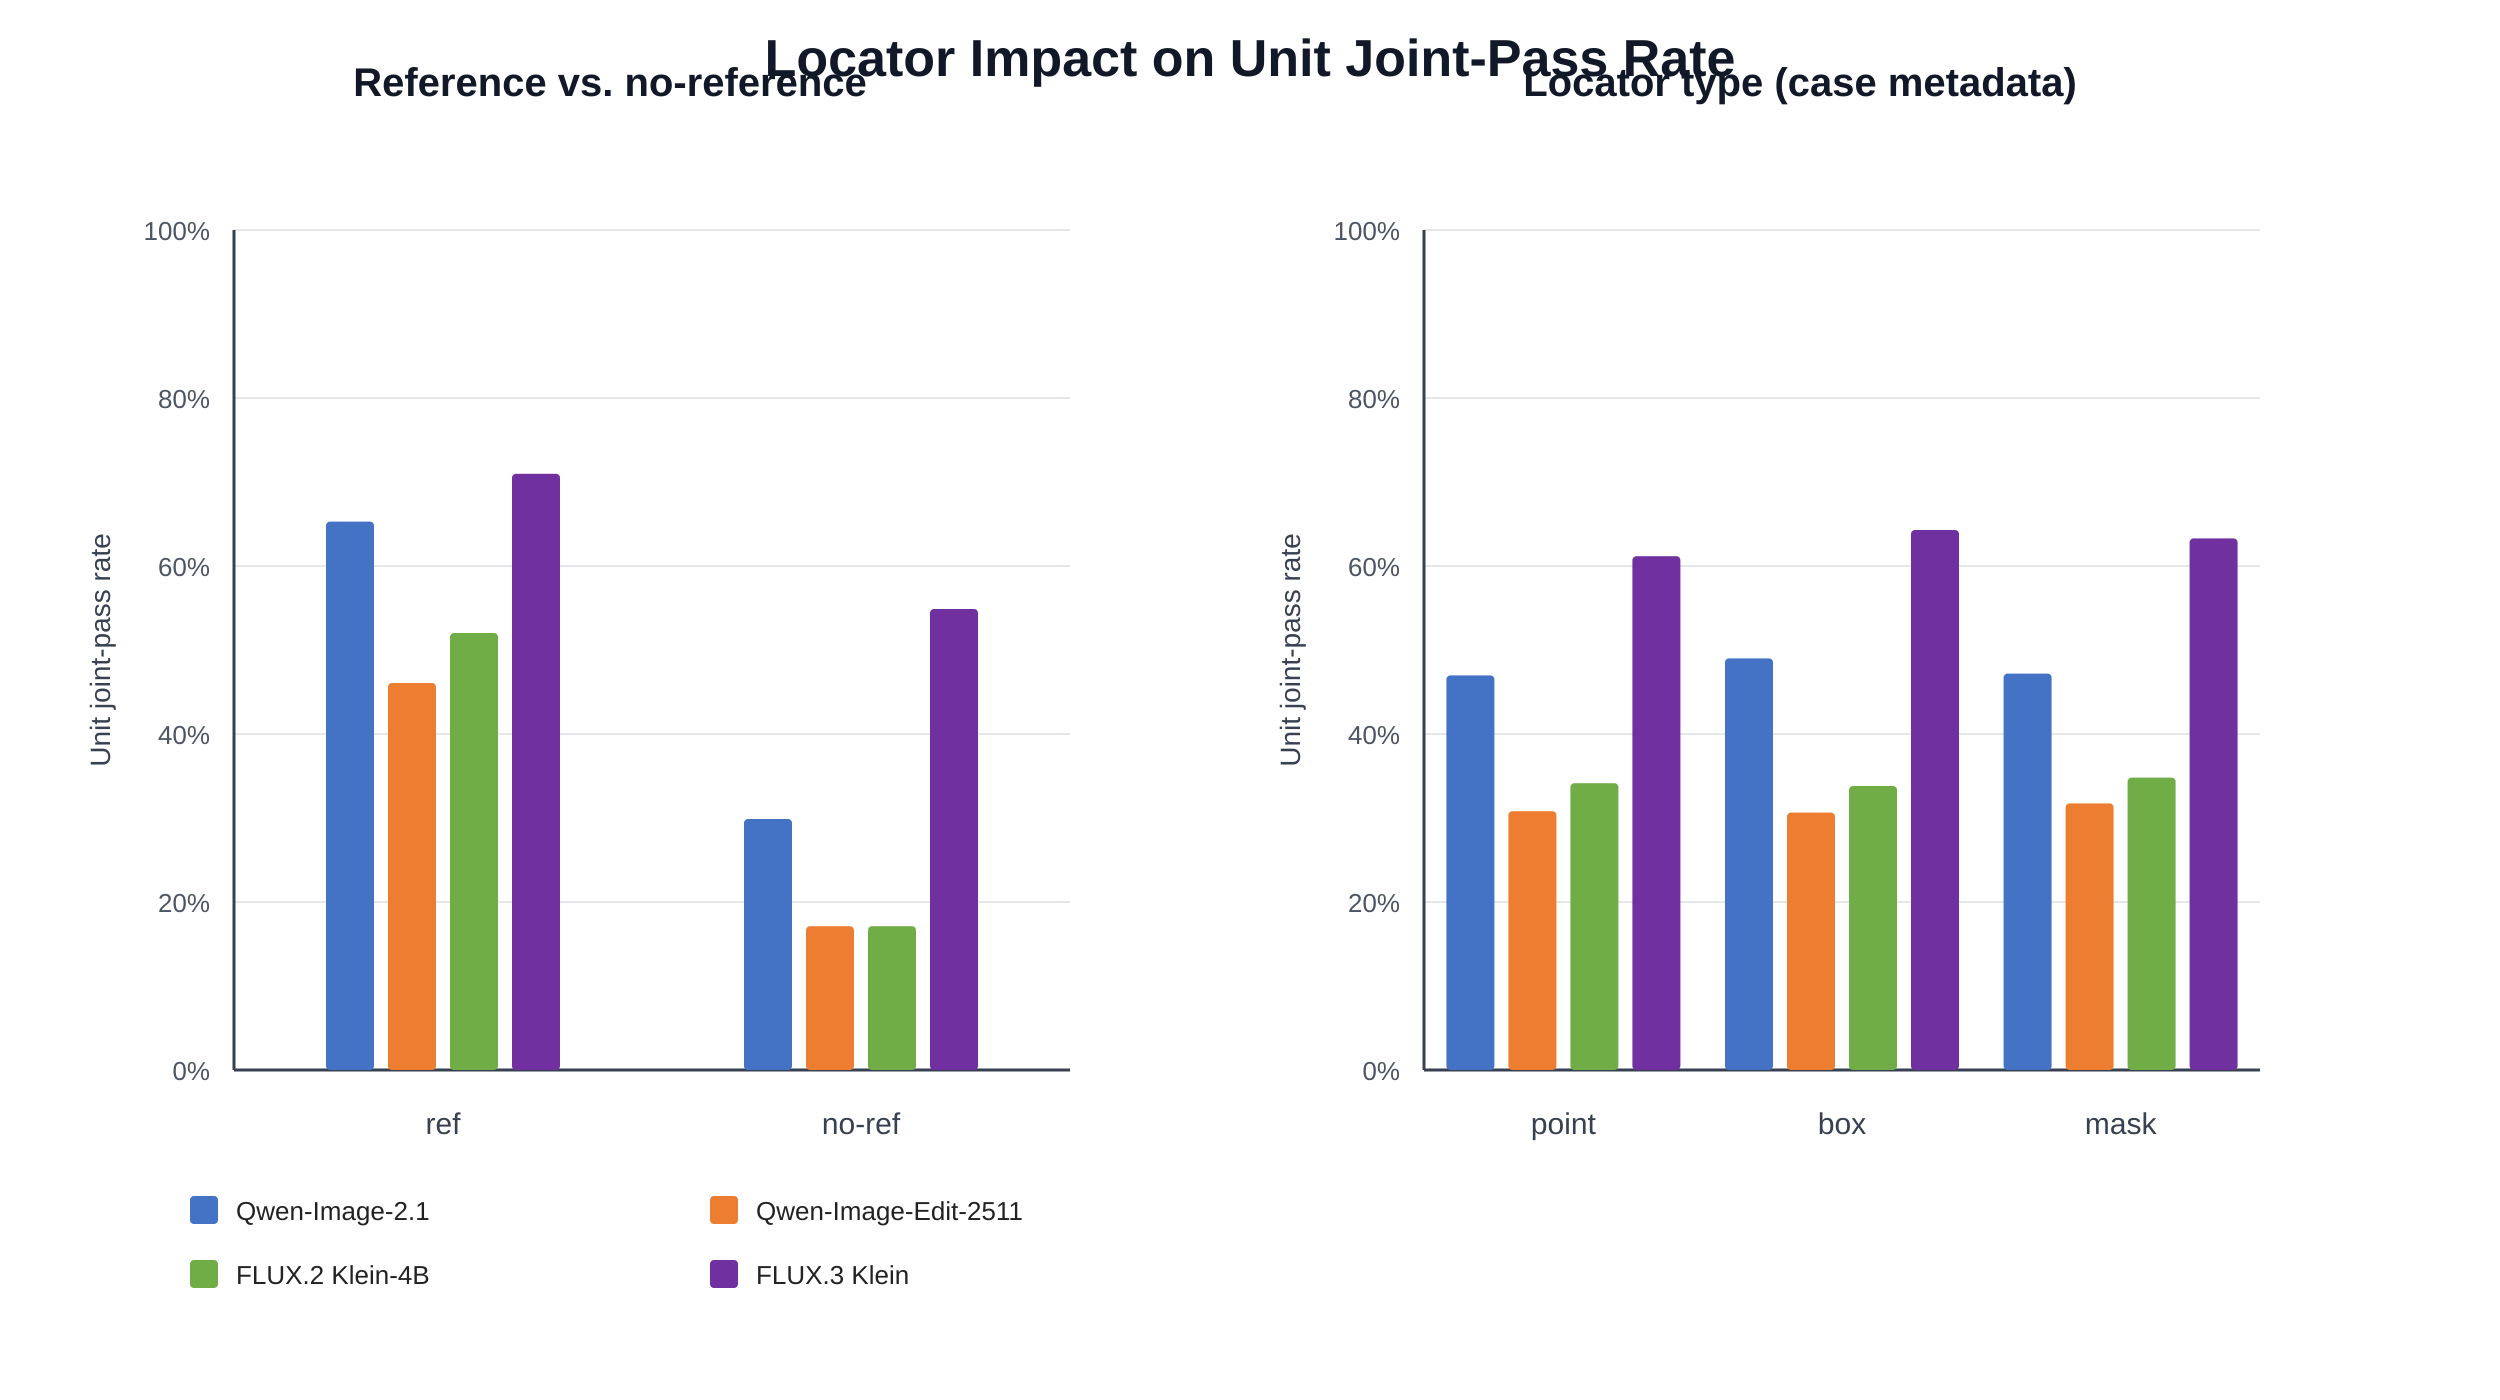
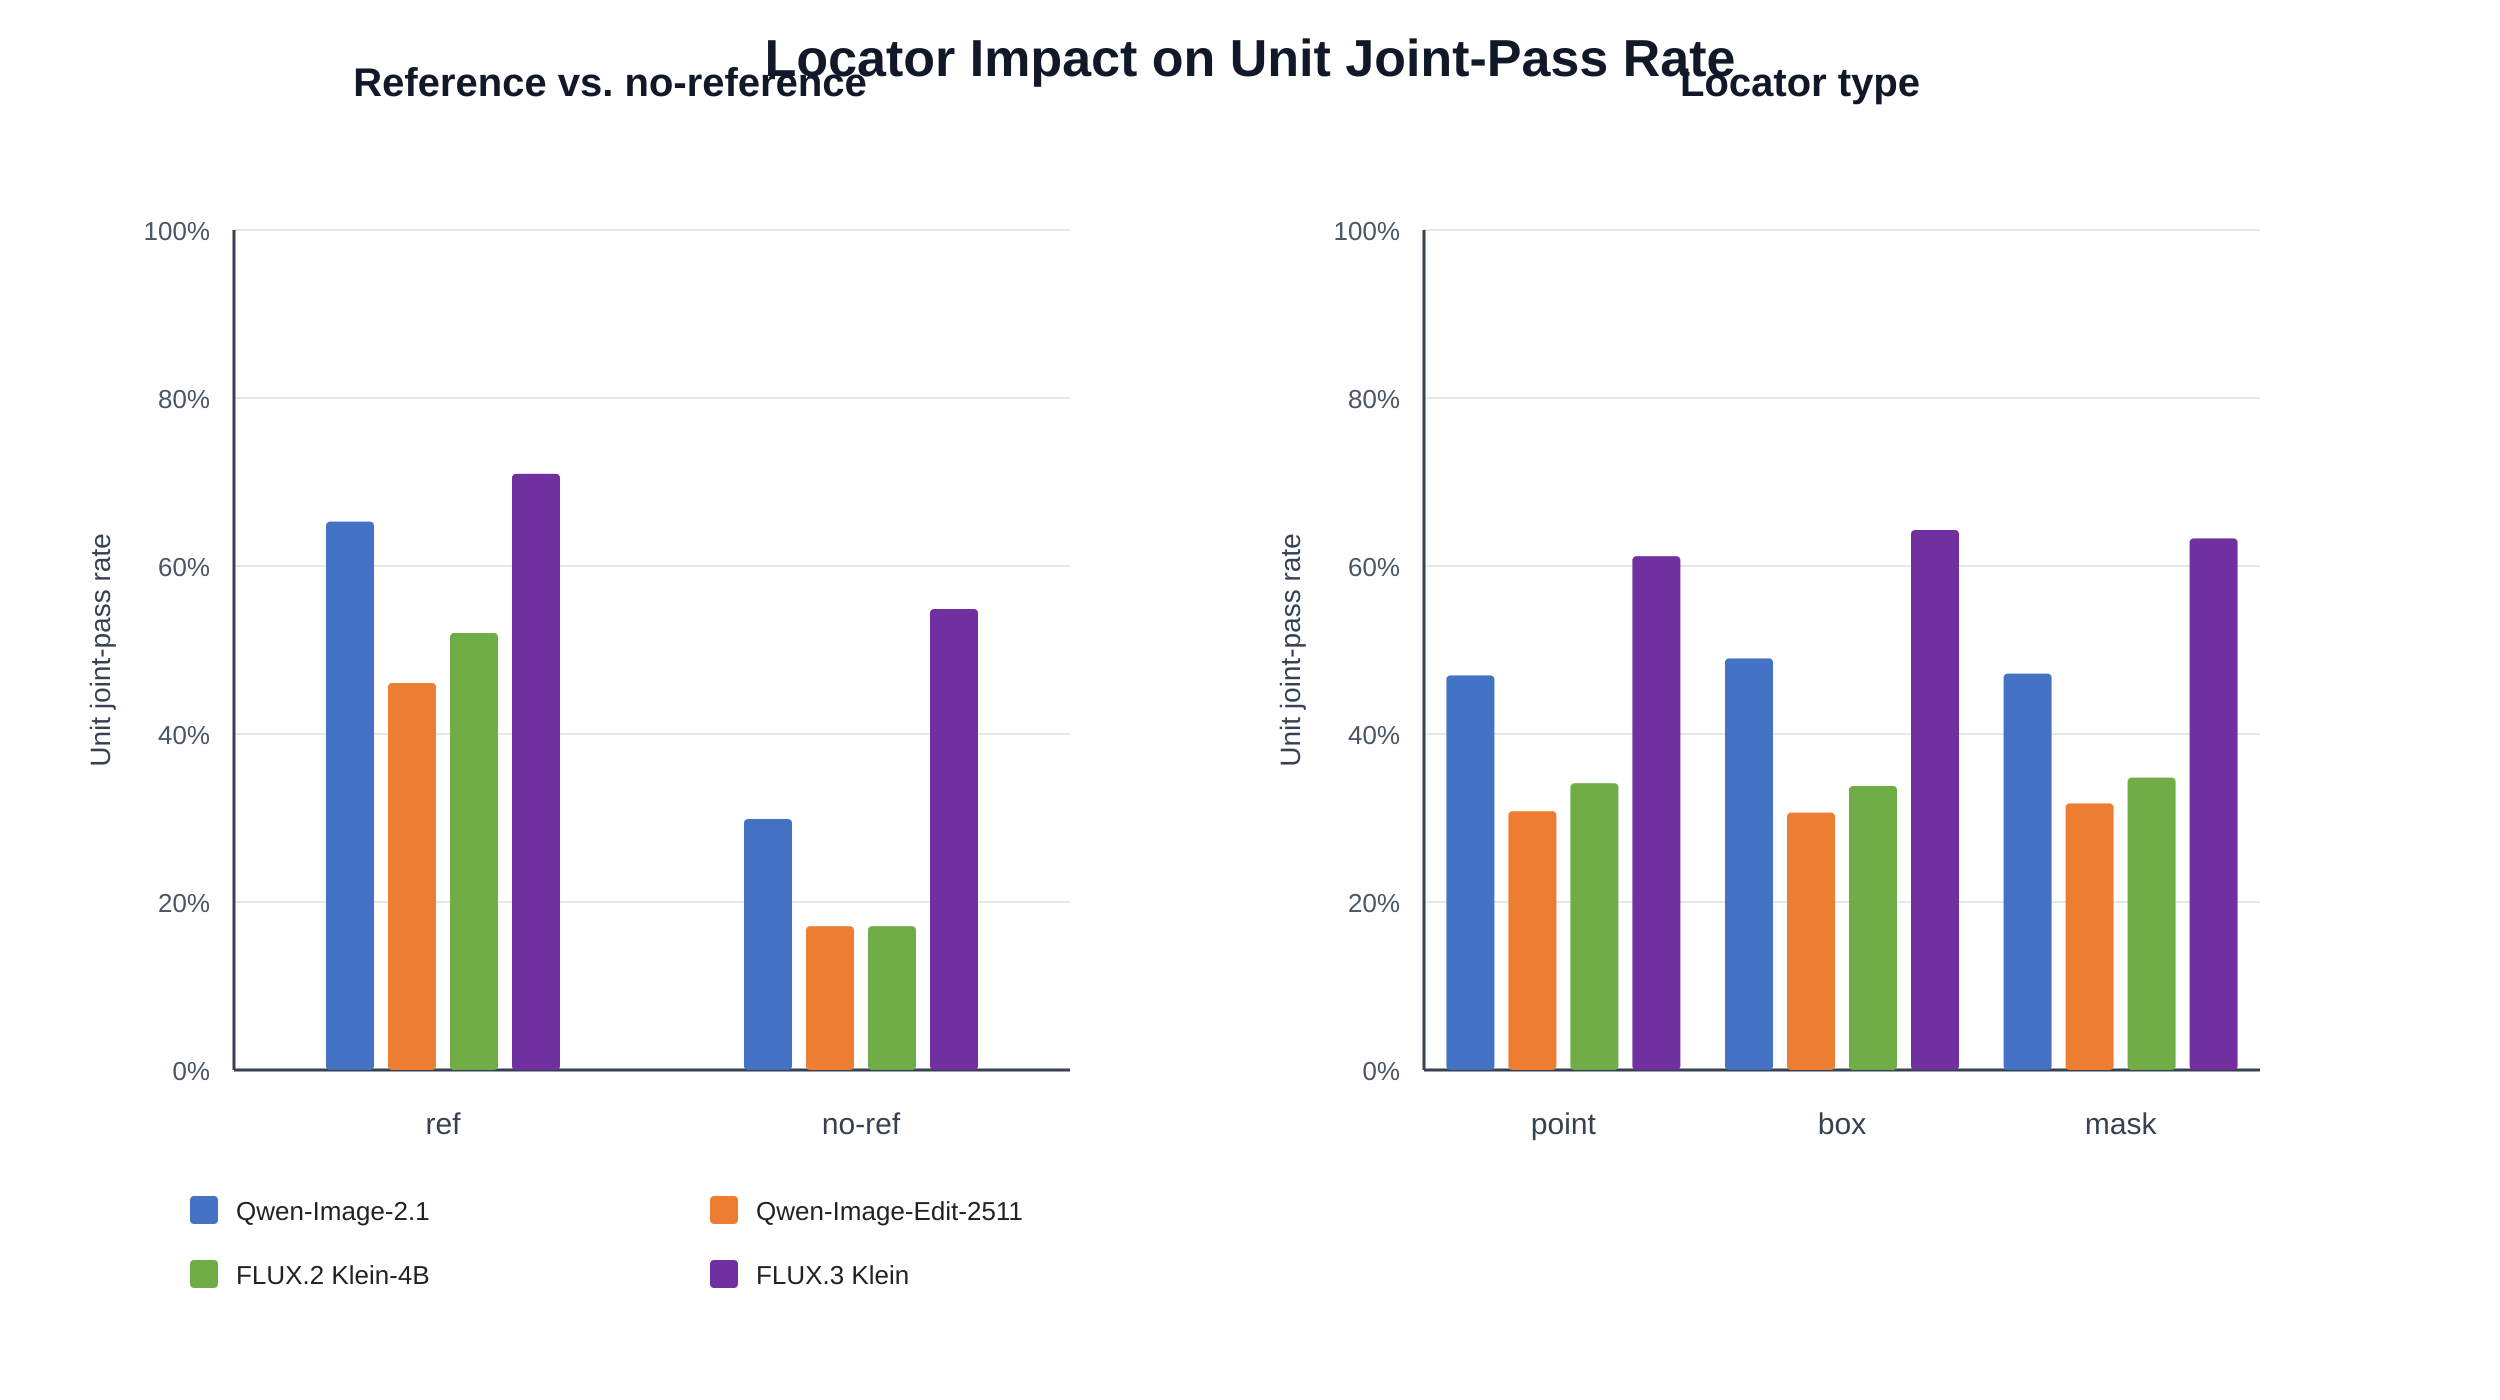
<svg xmlns="http://www.w3.org/2000/svg" width="1250" height="700" viewBox="0 0 1250 700">
  <rect width="100%" height="100%" fill="white" />
  <text x="625.0" y="38" font-size="26" fill="#111827" text-anchor="middle" font-family="Arial, sans-serif" font-weight="bold">Locator Impact on Unit Joint-Pass Rate</text>
  <text x="305.0" y="48" font-size="20" fill="#111827" text-anchor="middle" font-family="Arial, sans-serif" font-weight="bold">Reference vs. no-reference</text>
  <line x1="117" y1="535.0" x2="535" y2="535.0" stroke="#e5e7eb" stroke-width="1" />
  <text x="105" y="540.0" font-size="13" fill="#4b5563" text-anchor="end" font-family="Arial, sans-serif" font-weight="normal">0%</text>
  <line x1="117" y1="451.0" x2="535" y2="451.0" stroke="#e5e7eb" stroke-width="1" />
  <text x="105" y="456.0" font-size="13" fill="#4b5563" text-anchor="end" font-family="Arial, sans-serif" font-weight="normal">20%</text>
  <line x1="117" y1="367.0" x2="535" y2="367.0" stroke="#e5e7eb" stroke-width="1" />
  <text x="105" y="372.0" font-size="13" fill="#4b5563" text-anchor="end" font-family="Arial, sans-serif" font-weight="normal">40%</text>
  <line x1="117" y1="283.0" x2="535" y2="283.0" stroke="#e5e7eb" stroke-width="1" />
  <text x="105" y="288.0" font-size="13" fill="#4b5563" text-anchor="end" font-family="Arial, sans-serif" font-weight="normal">60%</text>
  <line x1="117" y1="199.0" x2="535" y2="199.0" stroke="#e5e7eb" stroke-width="1" />
  <text x="105" y="204.0" font-size="13" fill="#4b5563" text-anchor="end" font-family="Arial, sans-serif" font-weight="normal">80%</text>
  <line x1="117" y1="115.0" x2="535" y2="115.0" stroke="#e5e7eb" stroke-width="1" />
  <text x="105" y="120.0" font-size="13" fill="#4b5563" text-anchor="end" font-family="Arial, sans-serif" font-weight="normal">100%</text>
  <line x1="117" y1="115" x2="117" y2="535" stroke="#374151" stroke-width="1.5" />
  <line x1="117" y1="535" x2="535" y2="535" stroke="#374151" stroke-width="1.5" />
  <text x="55" y="325.0" font-size="14" fill="#374151" text-anchor="middle" font-family="Arial, sans-serif" transform="rotate(-90 55 325.0)">Unit joint-pass rate</text>
  <text x="221.5" y="567" font-size="15" fill="#374151" text-anchor="middle" font-family="Arial, sans-serif" font-weight="normal">ref</text>
  <rect x="163.0" y="260.8" width="24" height="274.2" rx="2" fill="#4472c4" />
  <rect x="194.0" y="341.5" width="24" height="193.5" rx="2" fill="#ed7d31" />
  <rect x="225.0" y="316.5" width="24" height="218.5" rx="2" fill="#70ad47" />
  <rect x="256.0" y="236.9" width="24" height="298.1" rx="2" fill="#7030a0" />
  <text x="430.5" y="567" font-size="15" fill="#374151" text-anchor="middle" font-family="Arial, sans-serif" font-weight="normal">no-ref</text>
  <rect x="372.0" y="409.5" width="24" height="125.5" rx="2" fill="#4472c4" />
  <rect x="403.0" y="463.1" width="24" height="71.9" rx="2" fill="#ed7d31" />
  <rect x="434.0" y="463.1" width="24" height="71.9" rx="2" fill="#70ad47" />
  <rect x="465.0" y="304.5" width="24" height="230.5" rx="2" fill="#7030a0" />
-   <text x="900.0" y="48" font-size="20" fill="#111827" text-anchor="middle" font-family="Arial, sans-serif" font-weight="bold">Locator type (case metadata)</text>
+   <text x="900.0" y="48" font-size="20" fill="#111827" text-anchor="middle" font-family="Arial, sans-serif" font-weight="bold">Locator type</text>
  <line x1="712" y1="535.0" x2="1130" y2="535.0" stroke="#e5e7eb" stroke-width="1" />
  <text x="700" y="540.0" font-size="13" fill="#4b5563" text-anchor="end" font-family="Arial, sans-serif" font-weight="normal">0%</text>
  <line x1="712" y1="451.0" x2="1130" y2="451.0" stroke="#e5e7eb" stroke-width="1" />
  <text x="700" y="456.0" font-size="13" fill="#4b5563" text-anchor="end" font-family="Arial, sans-serif" font-weight="normal">20%</text>
  <line x1="712" y1="367.0" x2="1130" y2="367.0" stroke="#e5e7eb" stroke-width="1" />
  <text x="700" y="372.0" font-size="13" fill="#4b5563" text-anchor="end" font-family="Arial, sans-serif" font-weight="normal">40%</text>
  <line x1="712" y1="283.0" x2="1130" y2="283.0" stroke="#e5e7eb" stroke-width="1" />
  <text x="700" y="288.0" font-size="13" fill="#4b5563" text-anchor="end" font-family="Arial, sans-serif" font-weight="normal">60%</text>
  <line x1="712" y1="199.0" x2="1130" y2="199.0" stroke="#e5e7eb" stroke-width="1" />
  <text x="700" y="204.0" font-size="13" fill="#4b5563" text-anchor="end" font-family="Arial, sans-serif" font-weight="normal">80%</text>
  <line x1="712" y1="115.0" x2="1130" y2="115.0" stroke="#e5e7eb" stroke-width="1" />
  <text x="700" y="120.0" font-size="13" fill="#4b5563" text-anchor="end" font-family="Arial, sans-serif" font-weight="normal">100%</text>
  <line x1="712" y1="115" x2="712" y2="535" stroke="#374151" stroke-width="1.5" />
  <line x1="712" y1="535" x2="1130" y2="535" stroke="#374151" stroke-width="1.5" />
  <text x="650" y="325.0" font-size="14" fill="#374151" text-anchor="middle" font-family="Arial, sans-serif" transform="rotate(-90 650 325.0)">Unit joint-pass rate</text>
  <text x="781.667" y="567" font-size="15" fill="#374151" text-anchor="middle" font-family="Arial, sans-serif" font-weight="normal">point</text>
  <rect x="723.2" y="337.7" width="24" height="197.3" rx="2" fill="#4472c4" />
  <rect x="754.2" y="405.6" width="24" height="129.4" rx="2" fill="#ed7d31" />
  <rect x="785.2" y="391.6" width="24" height="143.4" rx="2" fill="#70ad47" />
  <rect x="816.2" y="278.1" width="24" height="256.9" rx="2" fill="#7030a0" />
  <text x="921.0" y="567" font-size="15" fill="#374151" text-anchor="middle" font-family="Arial, sans-serif" font-weight="normal">box</text>
  <rect x="862.5" y="329.2" width="24" height="205.8" rx="2" fill="#4472c4" />
  <rect x="893.5" y="406.3" width="24" height="128.7" rx="2" fill="#ed7d31" />
  <rect x="924.5" y="393.0" width="24" height="142.0" rx="2" fill="#70ad47" />
  <rect x="955.5" y="265.0" width="24" height="270.0" rx="2" fill="#7030a0" />
  <text x="1060.333" y="567" font-size="15" fill="#374151" text-anchor="middle" font-family="Arial, sans-serif" font-weight="normal">mask</text>
  <rect x="1001.8" y="336.8" width="24" height="198.2" rx="2" fill="#4472c4" />
  <rect x="1032.8" y="401.7" width="24" height="133.3" rx="2" fill="#ed7d31" />
  <rect x="1063.8" y="388.8" width="24" height="146.2" rx="2" fill="#70ad47" />
  <rect x="1094.8" y="269.2" width="24" height="265.8" rx="2" fill="#7030a0" />
  <rect x="95" y="598" width="14" height="14" rx="2" fill="#4472c4" />
  <text x="118" y="610" font-size="13" fill="#222" text-anchor="start" font-family="Arial, sans-serif" font-weight="normal">Qwen-Image-2.1</text>
  <rect x="355" y="598" width="14" height="14" rx="2" fill="#ed7d31" />
  <text x="378" y="610" font-size="13" fill="#222" text-anchor="start" font-family="Arial, sans-serif" font-weight="normal">Qwen-Image-Edit-2511</text>
  <rect x="95" y="630" width="14" height="14" rx="2" fill="#70ad47" />
  <text x="118" y="642" font-size="13" fill="#222" text-anchor="start" font-family="Arial, sans-serif" font-weight="normal">FLUX.2 Klein-4B</text>
  <rect x="355" y="630" width="14" height="14" rx="2" fill="#7030a0" />
  <text x="378" y="642" font-size="13" fill="#222" text-anchor="start" font-family="Arial, sans-serif" font-weight="normal">FLUX.3 Klein</text>
</svg>
